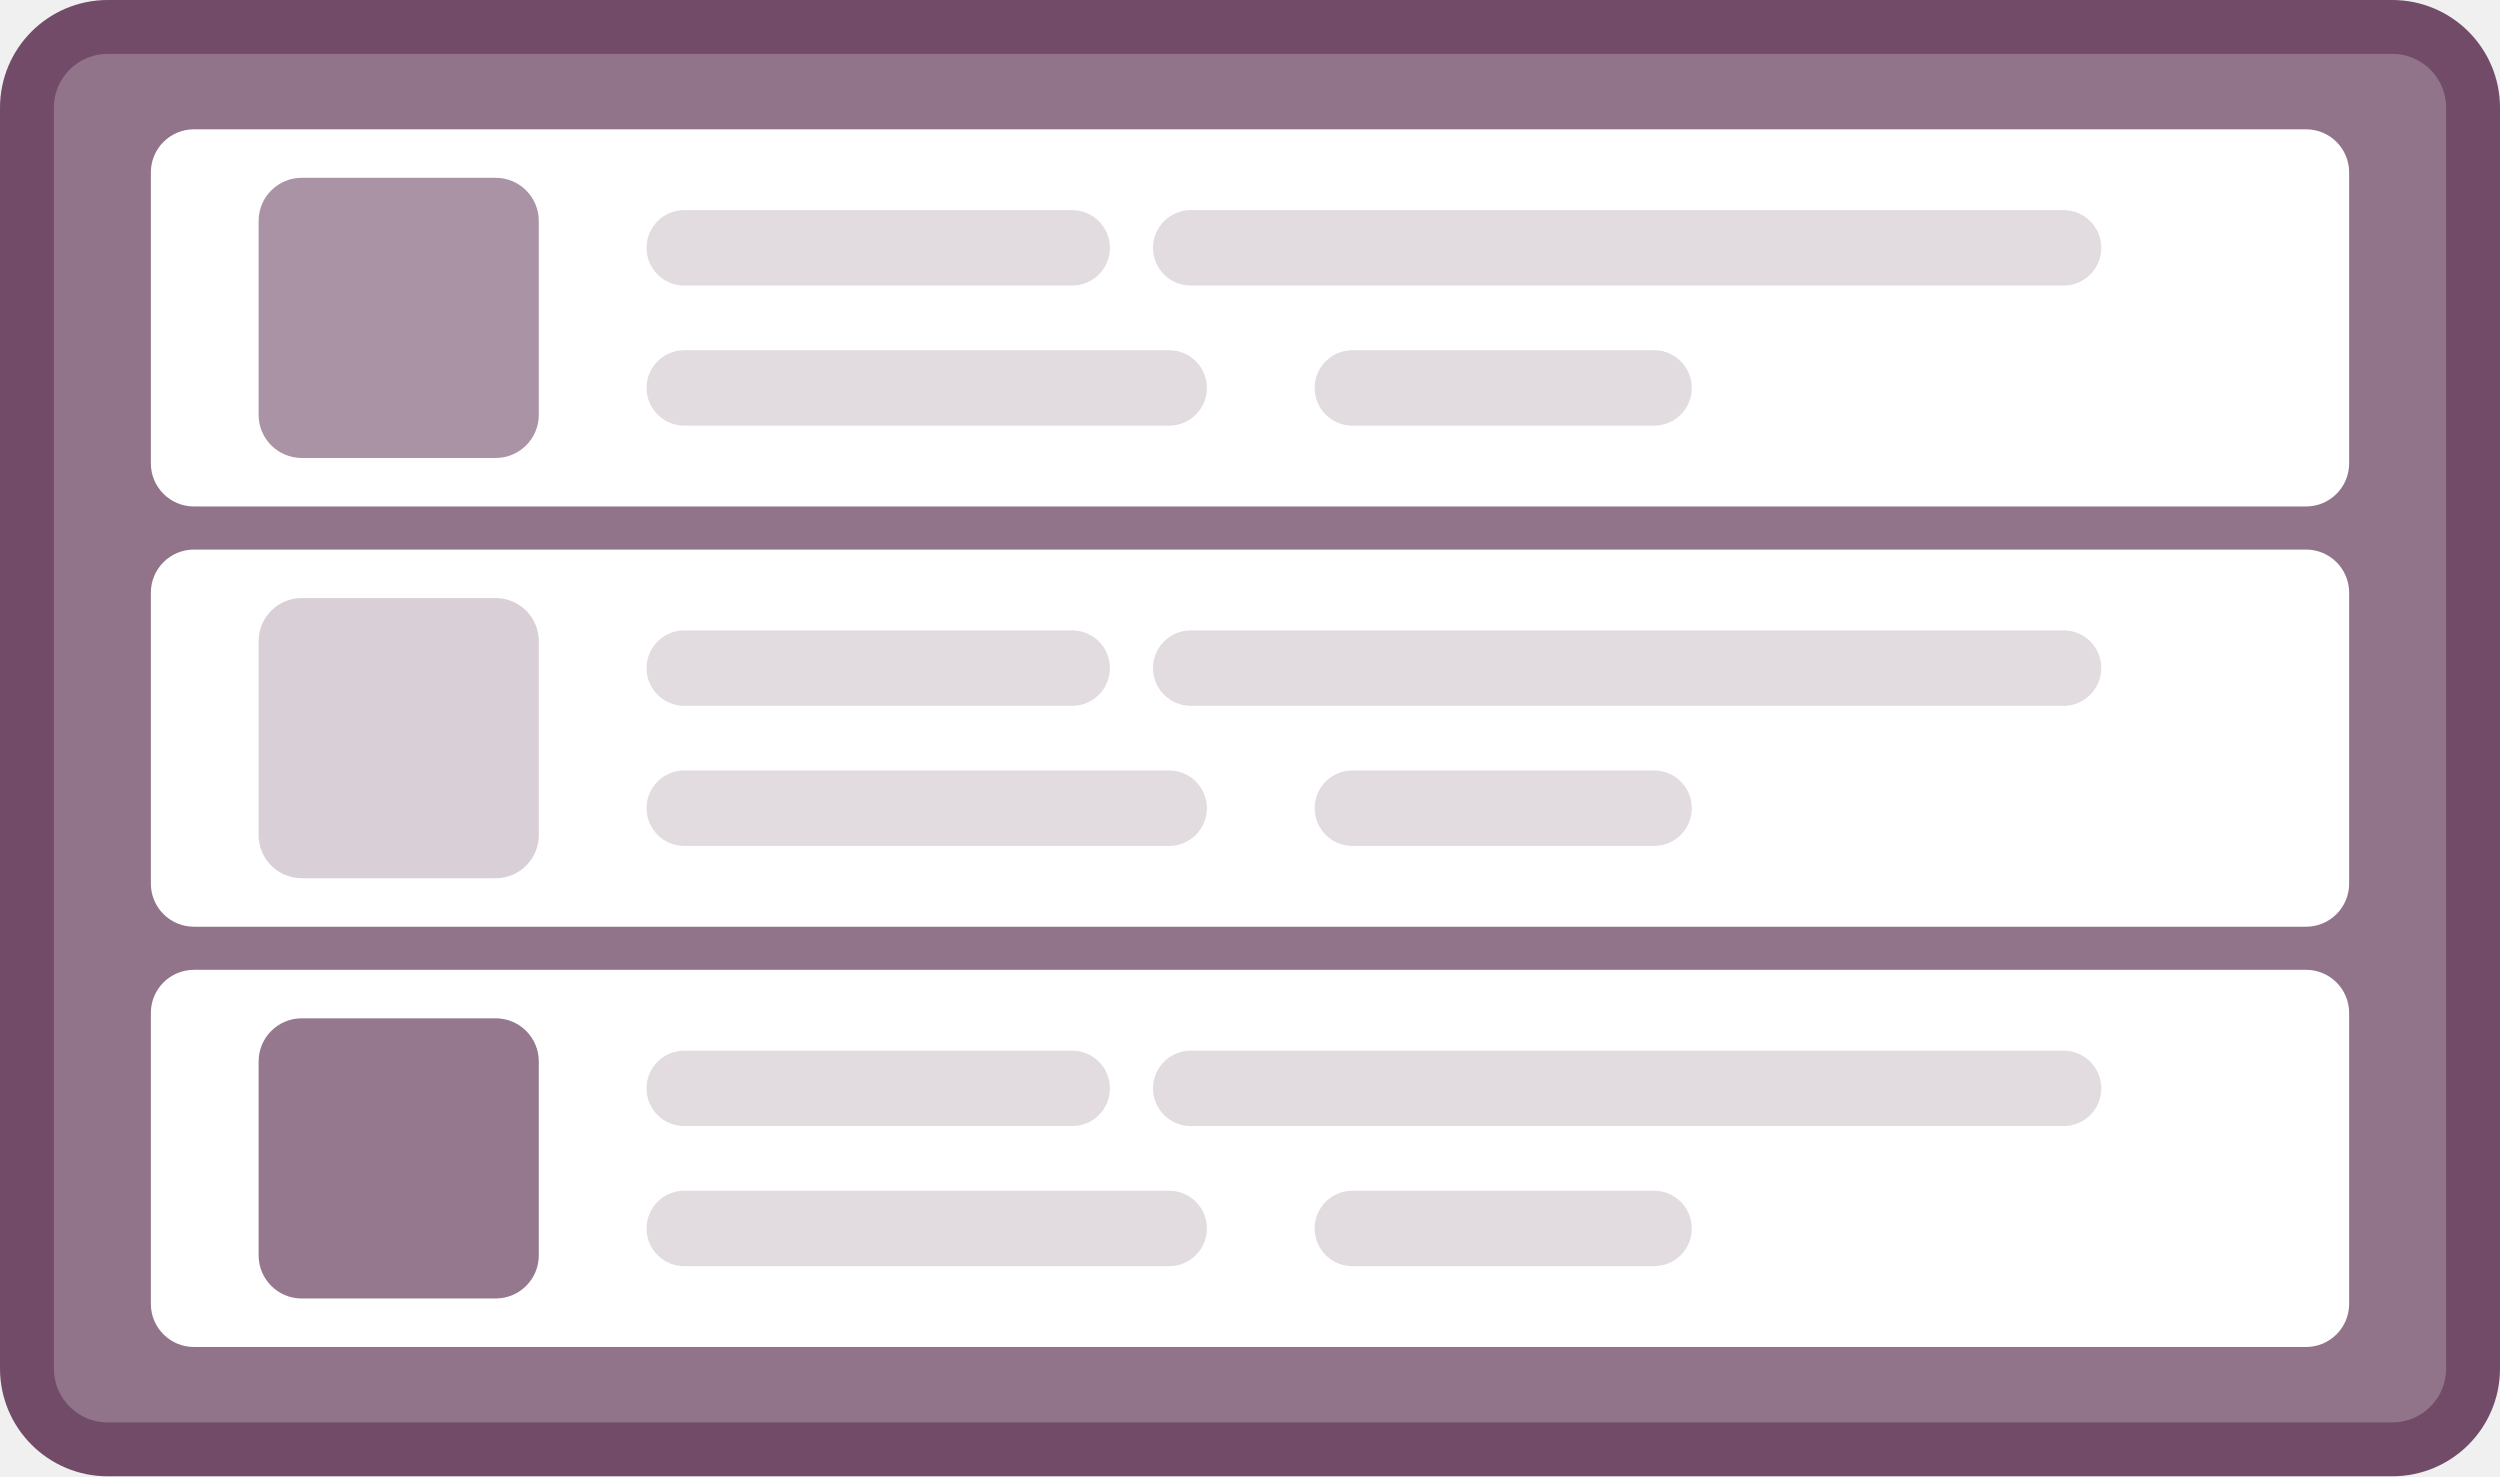
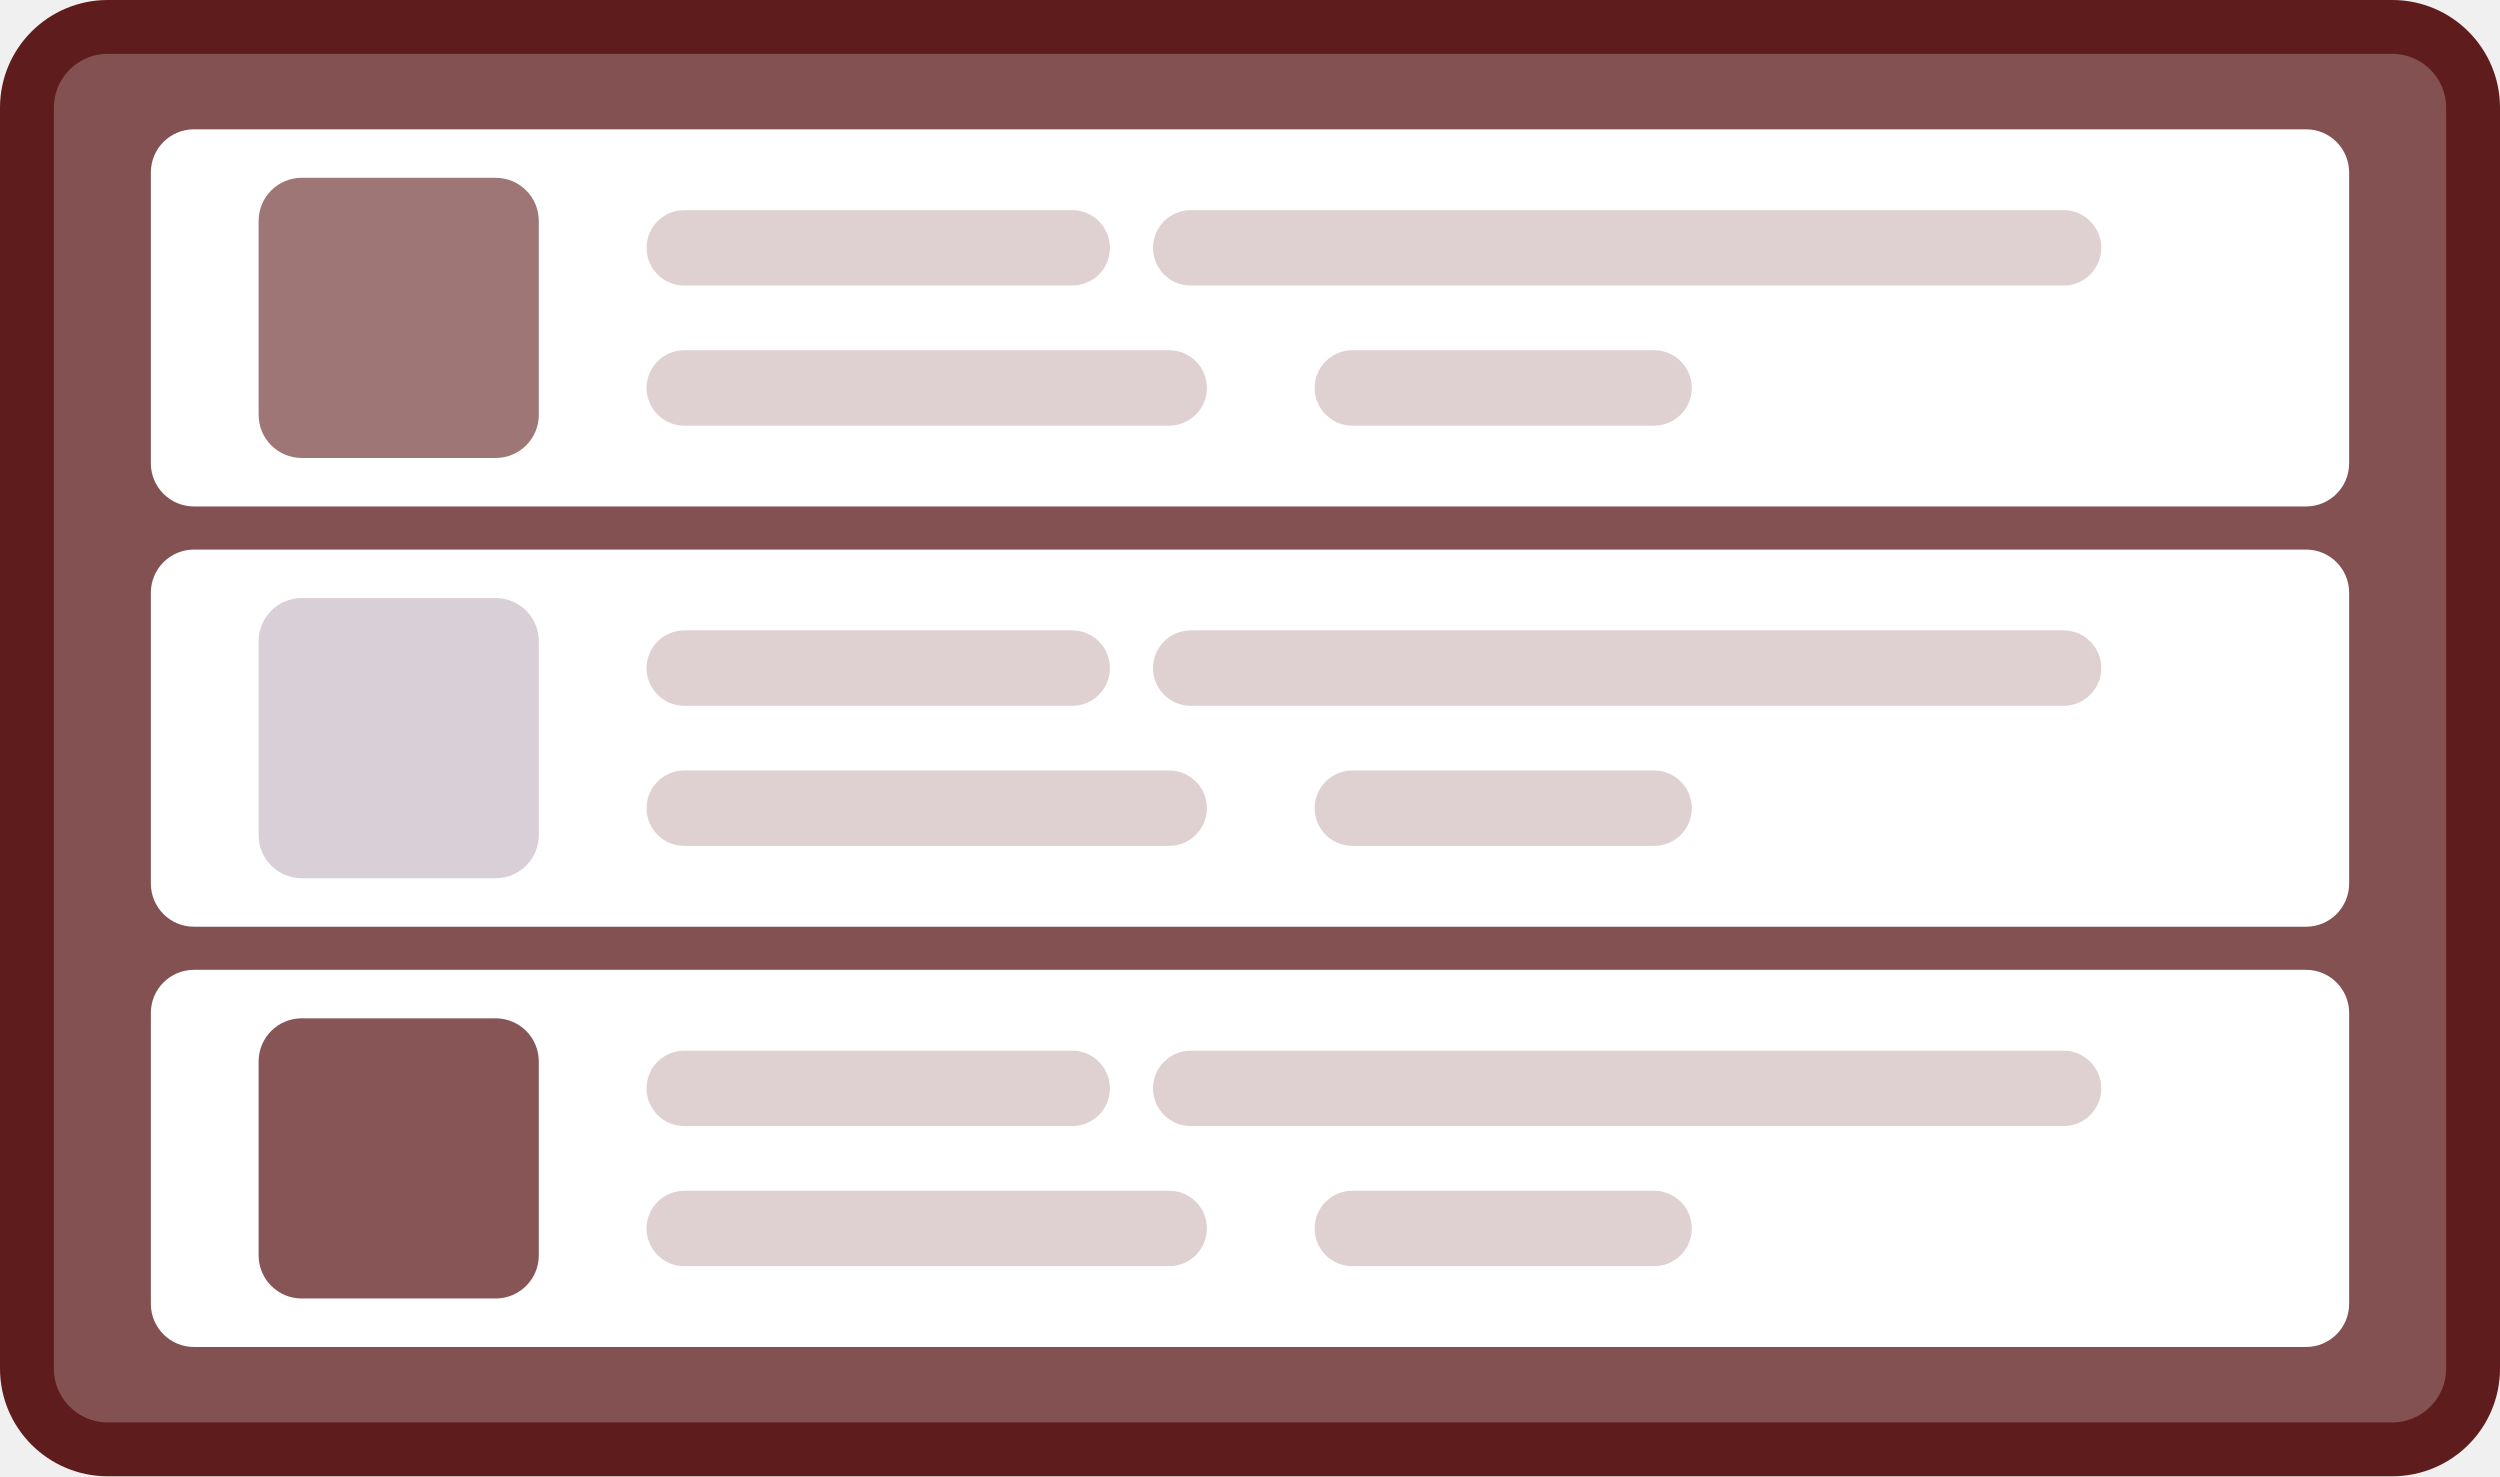
<svg xmlns="http://www.w3.org/2000/svg" width="232" height="137" viewBox="0 0 232 137" fill="none">
-   <path d="M10 2.5H222C226.142 2.5 229.5 5.858 229.5 10V127C229.5 131.142 226.142 134.5 222 134.5H10C5.858 134.5 2.5 131.142 2.5 127V10C2.5 5.858 5.858 2.5 10 2.5Z" fill="#714B67" fill-opacity="0.75" stroke="#714B67" stroke-width="5" />
+   <path d="M10 2.5H222C226.142 2.5 229.5 5.858 229.5 10V127C229.5 131.142 226.142 134.5 222 134.5H10C5.858 134.5 2.5 131.142 2.5 127V10C2.5 5.858 5.858 2.5 10 2.5Z" fill="#5f1c1c" fill-opacity="0.75" stroke="#5f1c1c" stroke-width="5" />
  <g clip-path="url(#clip0_11_116)">
    <rect x="14" y="51" width="204" height="35" rx="4" fill="white" />
    <rect x="24" y="55.5" width="26" height="26" rx="4" fill="#D9CFD7" />
-     <rect x="60" y="58.5" width="43" height="7" rx="3.5" fill="#714B67" fill-opacity="0.2" />
-     <rect x="107" y="58.5" width="88" height="7" rx="3.5" fill="#714B67" fill-opacity="0.2" />
-     <rect x="60" y="71.5" width="52" height="7" rx="3.5" fill="#714B67" fill-opacity="0.2" />
-     <rect x="122" y="71.5" width="35" height="7" rx="3.5" fill="#714B67" fill-opacity="0.2" />
+     <rect x="60" y="58.5" width="43" height="7" rx="3.5" fill="#5f1c1c" fill-opacity="0.2" />
+     <rect x="107" y="58.5" width="88" height="7" rx="3.5" fill="#5f1c1c" fill-opacity="0.2" />
+     <rect x="60" y="71.5" width="52" height="7" rx="3.5" fill="#5f1c1c" fill-opacity="0.2" />
+     <rect x="122" y="71.5" width="35" height="7" rx="3.5" fill="#5f1c1c" fill-opacity="0.2" />
  </g>
  <g clip-path="url(#clip1_11_116)">
    <rect x="14" y="90" width="204" height="35" rx="4" fill="white" />
-     <rect x="24" y="94.5" width="26" height="26" rx="4" fill="#714B67" fill-opacity="0.75" />
-     <rect x="60" y="97.5" width="43" height="7" rx="3.5" fill="#714B67" fill-opacity="0.2" />
-     <rect x="107" y="97.5" width="88" height="7" rx="3.5" fill="#714B67" fill-opacity="0.2" />
-     <rect x="60" y="110.5" width="52" height="7" rx="3.5" fill="#714B67" fill-opacity="0.2" />
-     <rect x="122" y="110.5" width="35" height="7" rx="3.5" fill="#714B67" fill-opacity="0.2" />
+     <rect x="24" y="94.5" width="26" height="26" rx="4" fill="#5f1c1c" fill-opacity="0.75" />
+     <rect x="60" y="97.5" width="43" height="7" rx="3.5" fill="#5f1c1c" fill-opacity="0.2" />
+     <rect x="107" y="97.5" width="88" height="7" rx="3.5" fill="#5f1c1c" fill-opacity="0.2" />
+     <rect x="60" y="110.5" width="52" height="7" rx="3.5" fill="#5f1c1c" fill-opacity="0.2" />
+     <rect x="122" y="110.5" width="35" height="7" rx="3.5" fill="#5f1c1c" fill-opacity="0.2" />
  </g>
  <g clip-path="url(#clip2_11_116)">
    <rect x="14" y="12" width="204" height="35" rx="4" fill="white" />
-     <rect x="24" y="16.5" width="26" height="26" rx="4" fill="#714B67" fill-opacity="0.6" />
-     <rect x="60" y="19.5" width="43" height="7" rx="3.5" fill="#714B67" fill-opacity="0.2" />
-     <rect x="107" y="19.5" width="88" height="7" rx="3.5" fill="#714B67" fill-opacity="0.2" />
-     <rect x="60" y="32.5" width="52" height="7" rx="3.5" fill="#714B67" fill-opacity="0.2" />
-     <rect x="122" y="32.5" width="35" height="7" rx="3.5" fill="#714B67" fill-opacity="0.2" />
+     <rect x="24" y="16.5" width="26" height="26" rx="4" fill="#5f1c1c" fill-opacity="0.6" />
+     <rect x="60" y="19.5" width="43" height="7" rx="3.5" fill="#5f1c1c" fill-opacity="0.2" />
+     <rect x="107" y="19.5" width="88" height="7" rx="3.5" fill="#5f1c1c" fill-opacity="0.2" />
+     <rect x="60" y="32.5" width="52" height="7" rx="3.5" fill="#5f1c1c" fill-opacity="0.2" />
+     <rect x="122" y="32.5" width="35" height="7" rx="3.5" fill="#5f1c1c" fill-opacity="0.2" />
  </g>
  <defs>
    <clipPath id="clip0_11_116">
      <rect x="14" y="51" width="204" height="35" rx="4" fill="white" />
    </clipPath>
    <clipPath id="clip1_11_116">
      <rect x="14" y="90" width="204" height="35" rx="4" fill="white" />
    </clipPath>
    <clipPath id="clip2_11_116">
      <rect x="14" y="12" width="204" height="35" rx="4" fill="white" />
    </clipPath>
  </defs>
</svg>
